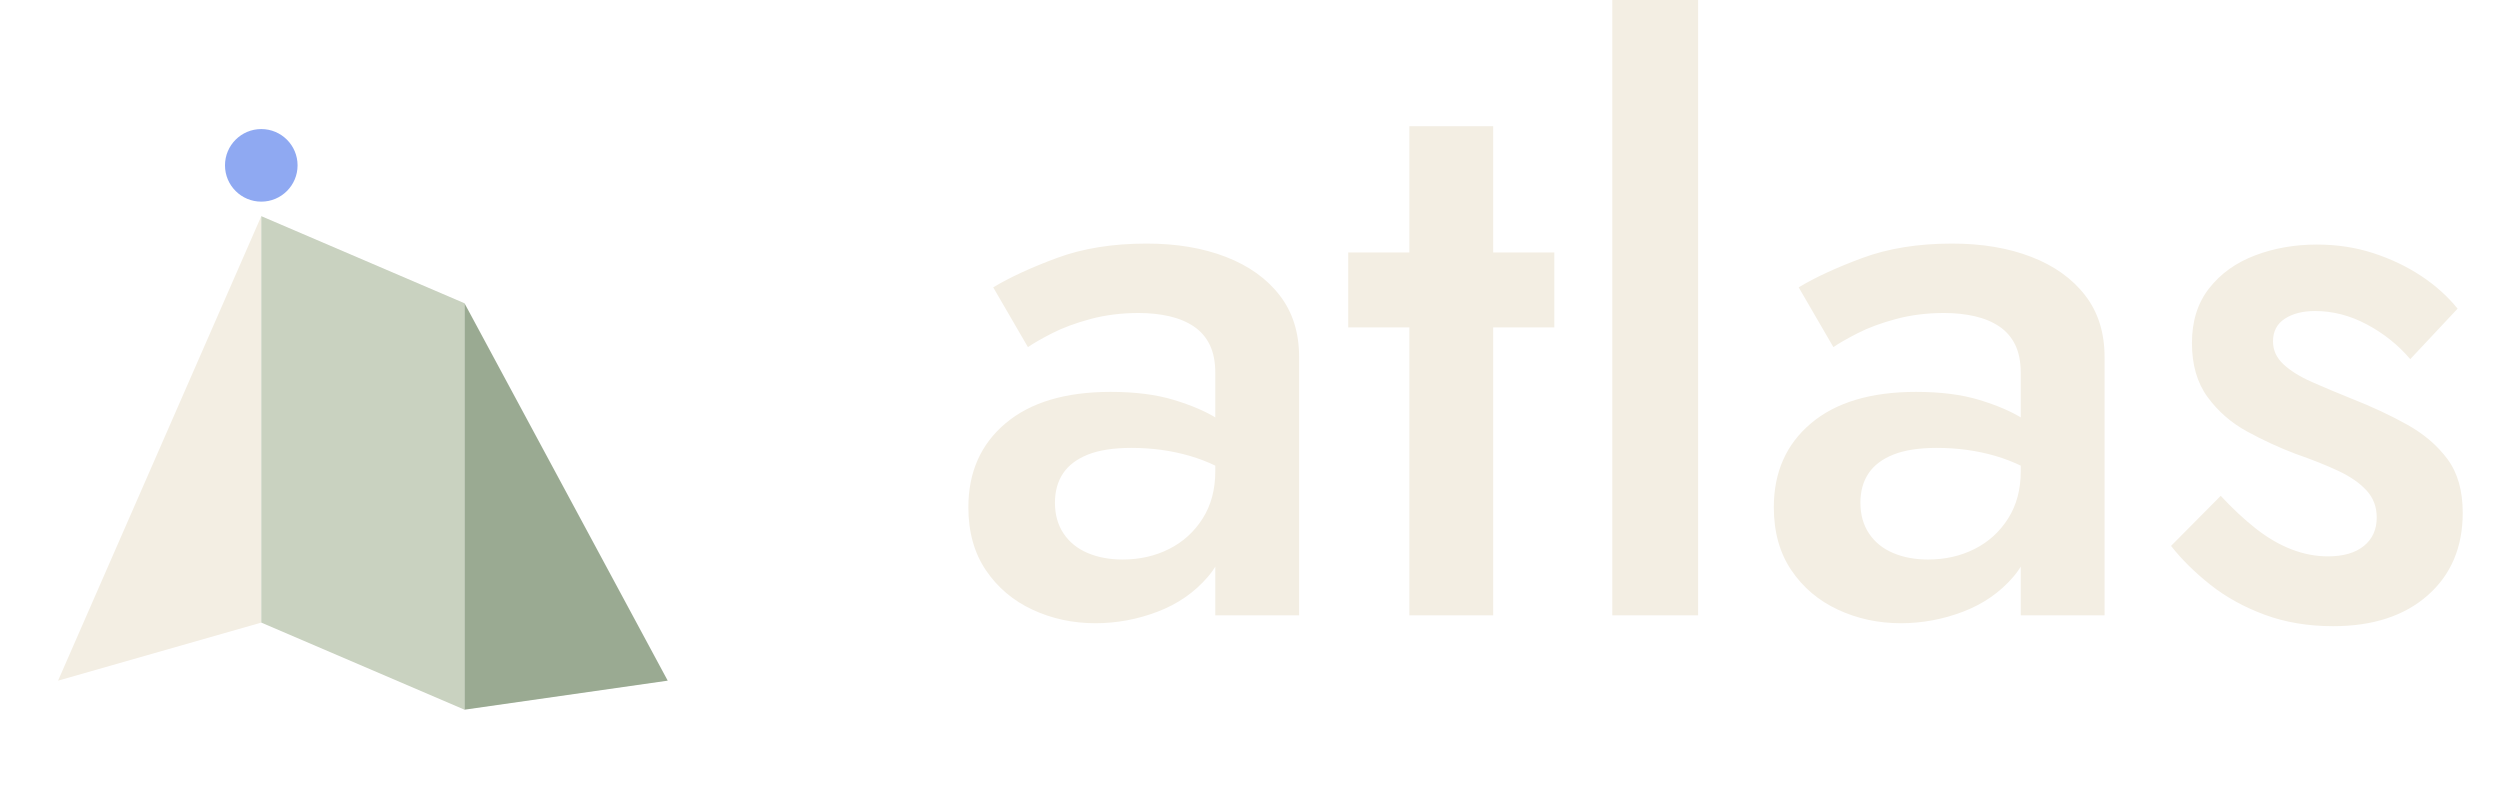
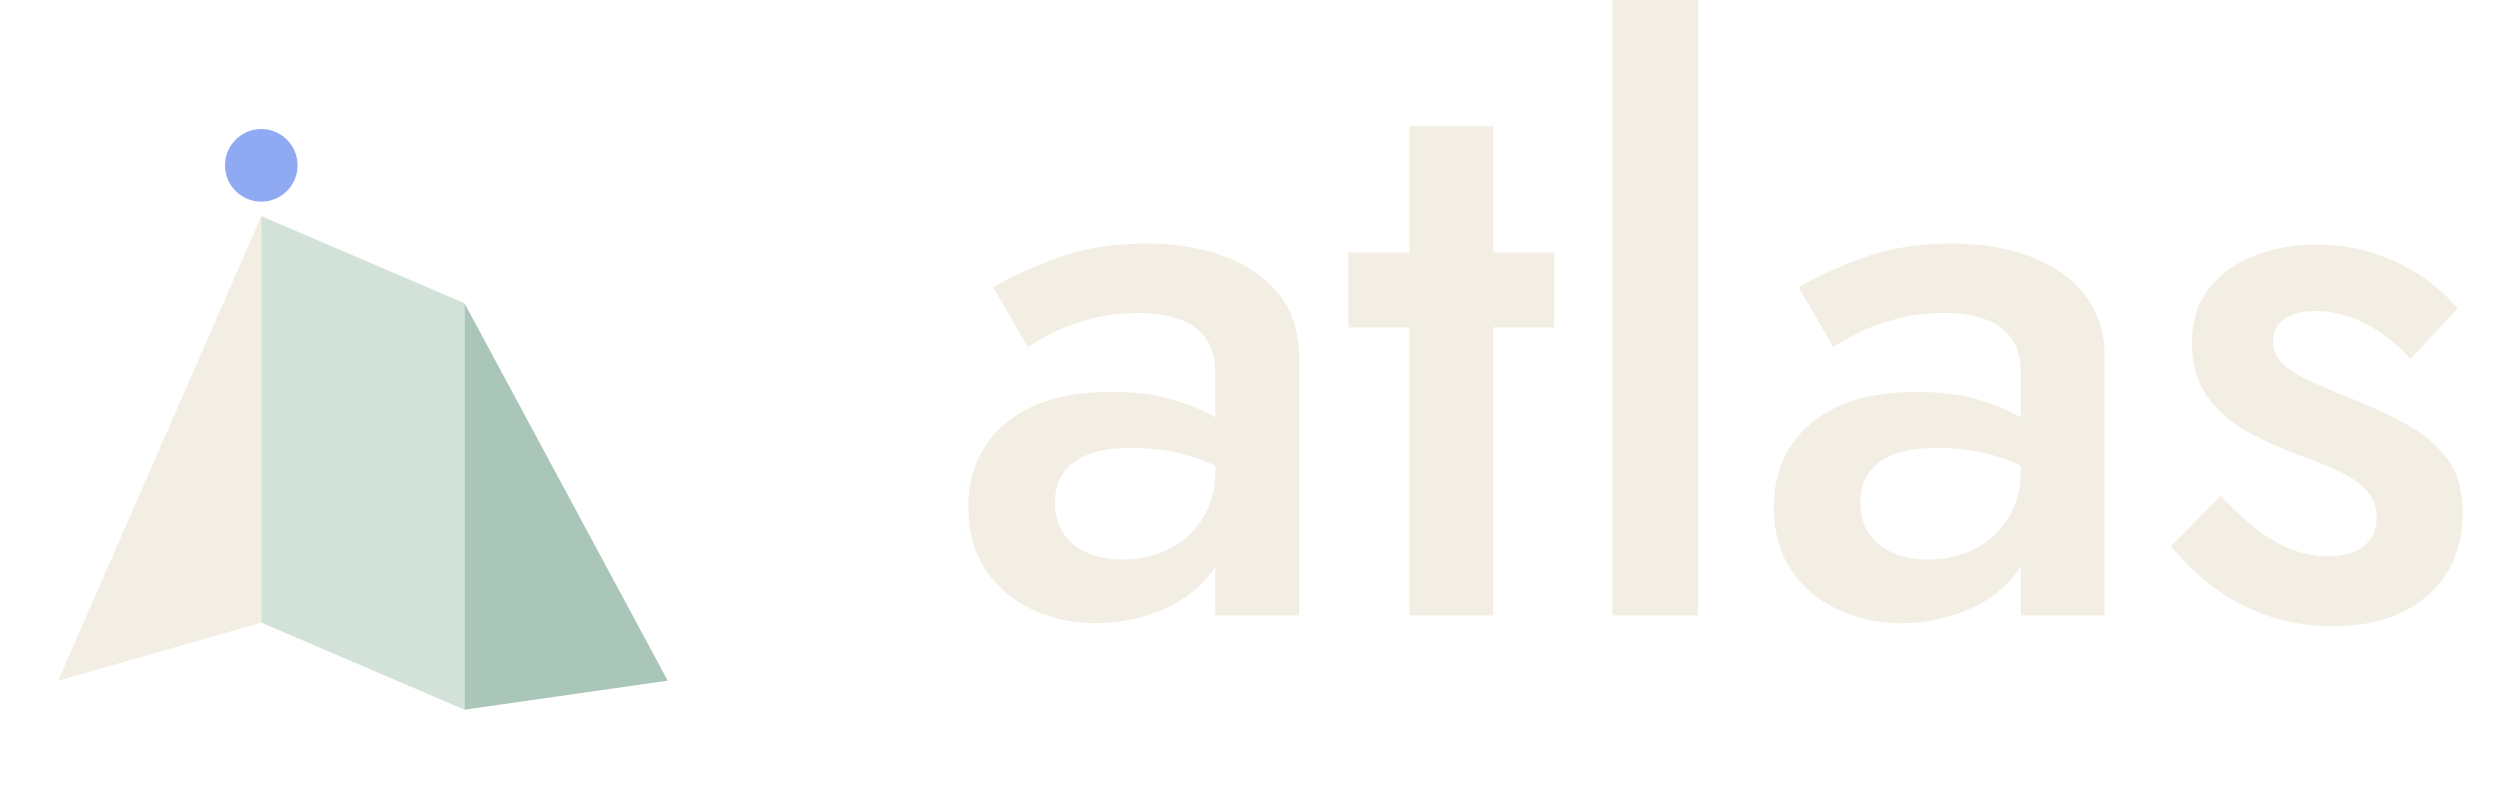
<svg xmlns="http://www.w3.org/2000/svg" viewBox="0 -9.0 316.9 101.0">
  <g transform="scale(0.92)">
    <path d="M8 84 L36 20 L36 76Z" fill="#F3EEE3" />
-     <path d="M36 20 L64 32 L64 88 L36 76Z" fill="#C9D2C0" />
-     <path d="M64 32 L92 84 L64 88Z" fill="#9AAA92" />
+     <path d="M36 20 L64 32 L64 88 L36 76Z" fill="#D3E2D9" />
+     <path d="M64 32 L92 84 L64 88Z" fill="#A9C6B8" />
    <circle cx="36" cy="13" r="5" fill="#8FA9F2" />
  </g>
  <path d="M133.725 54.725Q133.725 52.55 134.75 51.012Q135.775 49.475 137.9 48.625Q140.025 47.775 143.425 47.775Q147.325 47.775 150.812 48.787Q154.3 49.8 157.35 51.975V46.475Q156.45 45.4 154.287 44.05Q152.125 42.7 148.775 41.688Q145.425 40.675 140.775 40.675Q132.2 40.675 127.475 44.65Q122.75 48.625 122.75 55.3Q122.75 60.0 124.975 63.288Q127.2 66.575 130.887 68.287Q134.575 70.0 138.85 70.0Q142.9 70.0 146.738 68.537Q150.575 67.075 153.113 64.112Q155.65 61.15 155.65 56.75L154.05 50.75Q154.05 54.2 152.45 56.725Q150.85 59.25 148.2 60.587Q145.55 61.925 142.3 61.925Q139.825 61.925 137.875 61.1Q135.925 60.275 134.825 58.638Q133.725 57.0 133.725 54.725ZM130.3 35.0Q131.35 34.275 133.375 33.237Q135.4 32.2 138.238 31.437Q141.075 30.675 144.325 30.675Q146.425 30.675 148.225 31.087Q150.025 31.5 151.338 32.388Q152.65 33.275 153.35 34.712Q154.05 36.15 154.05 38.275V69.0H164.675V36.25Q164.675 31.625 162.213 28.438Q159.75 25.25 155.387 23.562Q151.025 21.875 145.35 21.875Q138.9 21.875 133.975 23.7Q129.05 25.525 125.9 27.425ZM170.9 23.0V32.5H197.025V23.0ZM178.65 7.0V69.0H189.275V7.0ZM204.375 -9.0V69.0H215.25V-9.0ZM235.825 54.725Q235.825 52.55 236.85 51.012Q237.875 49.475 240.0 48.625Q242.125 47.775 245.525 47.775Q249.425 47.775 252.912 48.787Q256.4 49.8 259.45 51.975V46.475Q258.55 45.4 256.387 44.05Q254.225 42.7 250.875 41.688Q247.525 40.675 242.875 40.675Q234.3 40.675 229.575 44.65Q224.85 48.625 224.85 55.3Q224.85 60.0 227.075 63.288Q229.3 66.575 232.987 68.287Q236.675 70.0 240.95 70.0Q245.0 70.0 248.838 68.537Q252.675 67.075 255.213 64.112Q257.75 61.15 257.75 56.75L256.15 50.75Q256.15 54.2 254.55 56.725Q252.95 59.25 250.3 60.587Q247.65 61.925 244.4 61.925Q241.925 61.925 239.975 61.1Q238.025 60.275 236.925 58.638Q235.825 57.0 235.825 54.725ZM232.4 35.0Q233.45 34.275 235.475 33.237Q237.5 32.2 240.338 31.437Q243.175 30.675 246.425 30.675Q248.525 30.675 250.325 31.087Q252.125 31.5 253.438 32.388Q254.75 33.275 255.45 34.712Q256.15 36.15 256.15 38.275V69.0H266.775V36.25Q266.775 31.625 264.312 28.438Q261.85 25.25 257.488 23.562Q253.125 21.875 247.45 21.875Q241.0 21.875 236.075 23.7Q231.15 25.525 228.0 27.425ZM281.5 53.85 275.2 60.2Q277.225 62.775 280.188 65.125Q283.15 67.475 287.075 68.925Q291.0 70.375 295.75 70.375Q303.3 70.375 307.738 66.463Q312.175 62.55 312.175 56.0Q312.175 51.825 310.263 49.225Q308.35 46.625 305.15 44.837Q301.95 43.05 298.125 41.55Q295.325 40.425 293.062 39.425Q290.8 38.425 289.462 37.188Q288.125 35.95 288.125 34.275Q288.125 32.375 289.625 31.4Q291.125 30.425 293.45 30.425Q296.85 30.425 300.05 32.138Q303.25 33.85 305.525 36.525L311.525 30.125Q309.625 27.775 306.9 25.975Q304.175 24.175 300.837 23.087Q297.5 22.0 293.675 22.0Q289.475 22.0 285.85 23.375Q282.225 24.75 280.038 27.537Q277.85 30.325 277.85 34.475Q277.85 38.625 279.837 41.337Q281.825 44.05 284.85 45.7Q287.875 47.35 290.975 48.525Q294.075 49.6 296.375 50.675Q298.675 51.75 299.975 53.163Q301.275 54.575 301.275 56.6Q301.275 58.875 299.65 60.2Q298.025 61.525 295.075 61.525Q292.775 61.525 290.475 60.638Q288.175 59.75 285.962 58.013Q283.75 56.275 281.5 53.85Z" fill="#F3EEE3" />
</svg>
